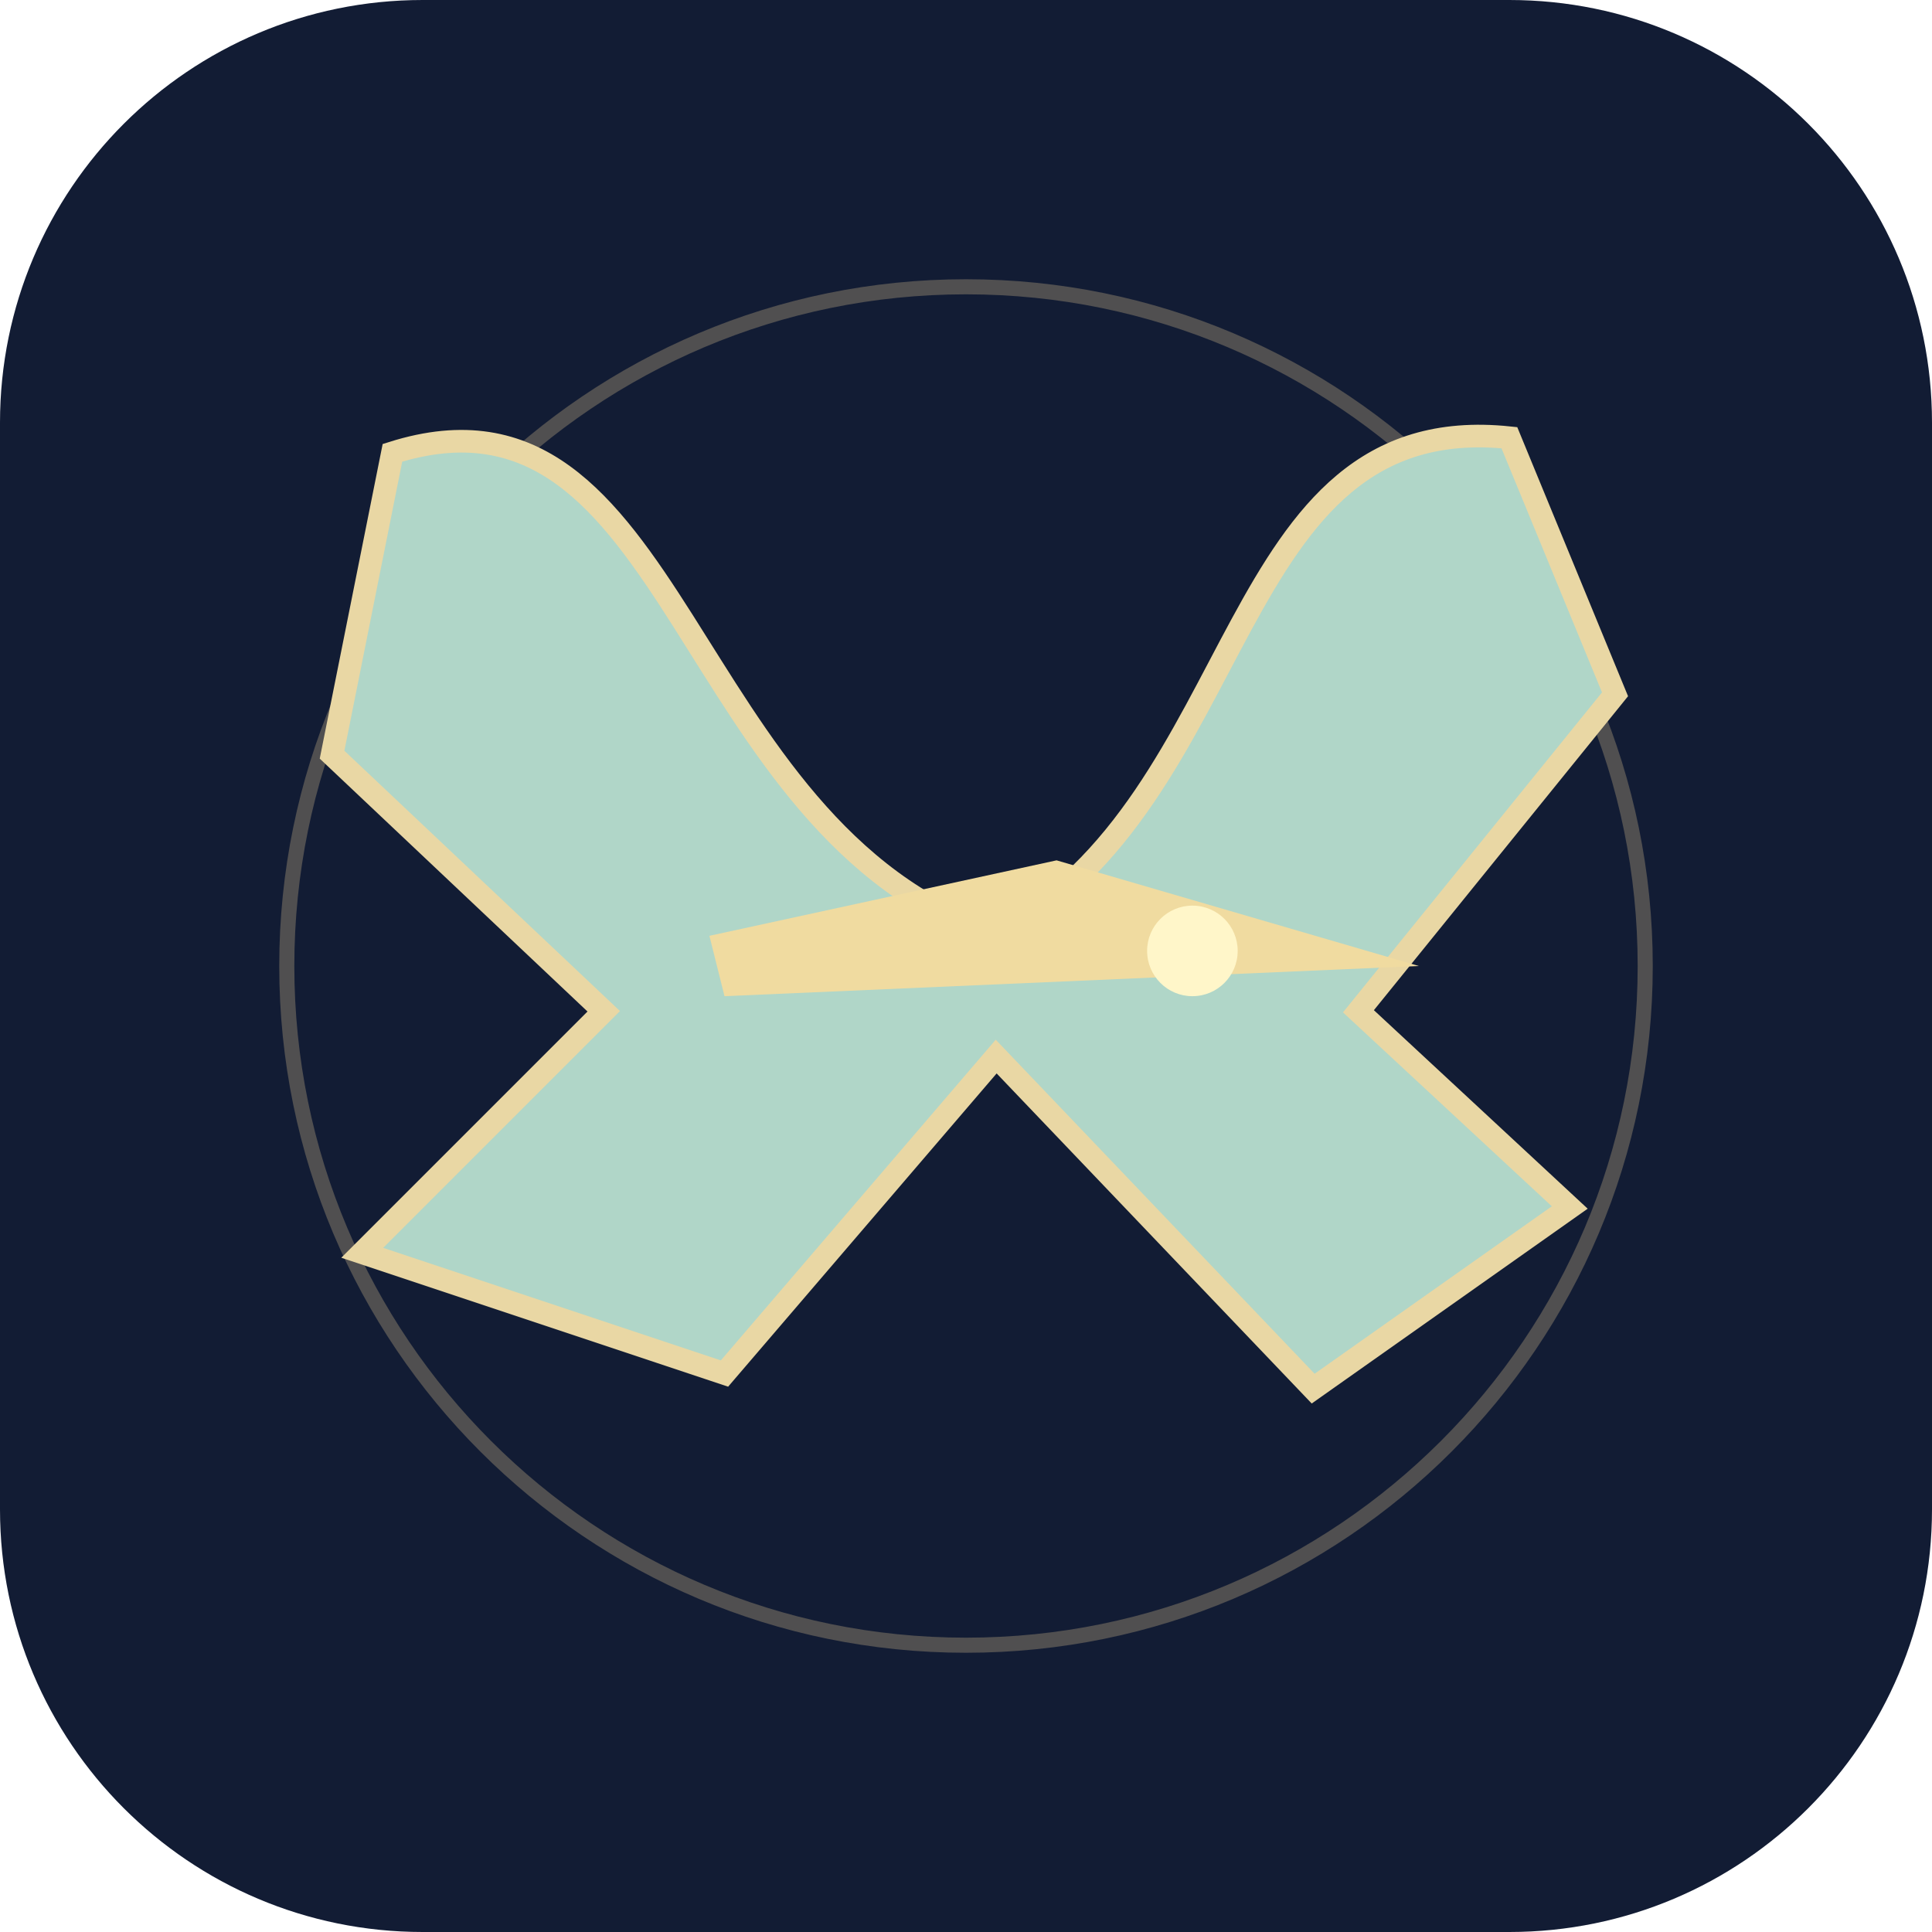
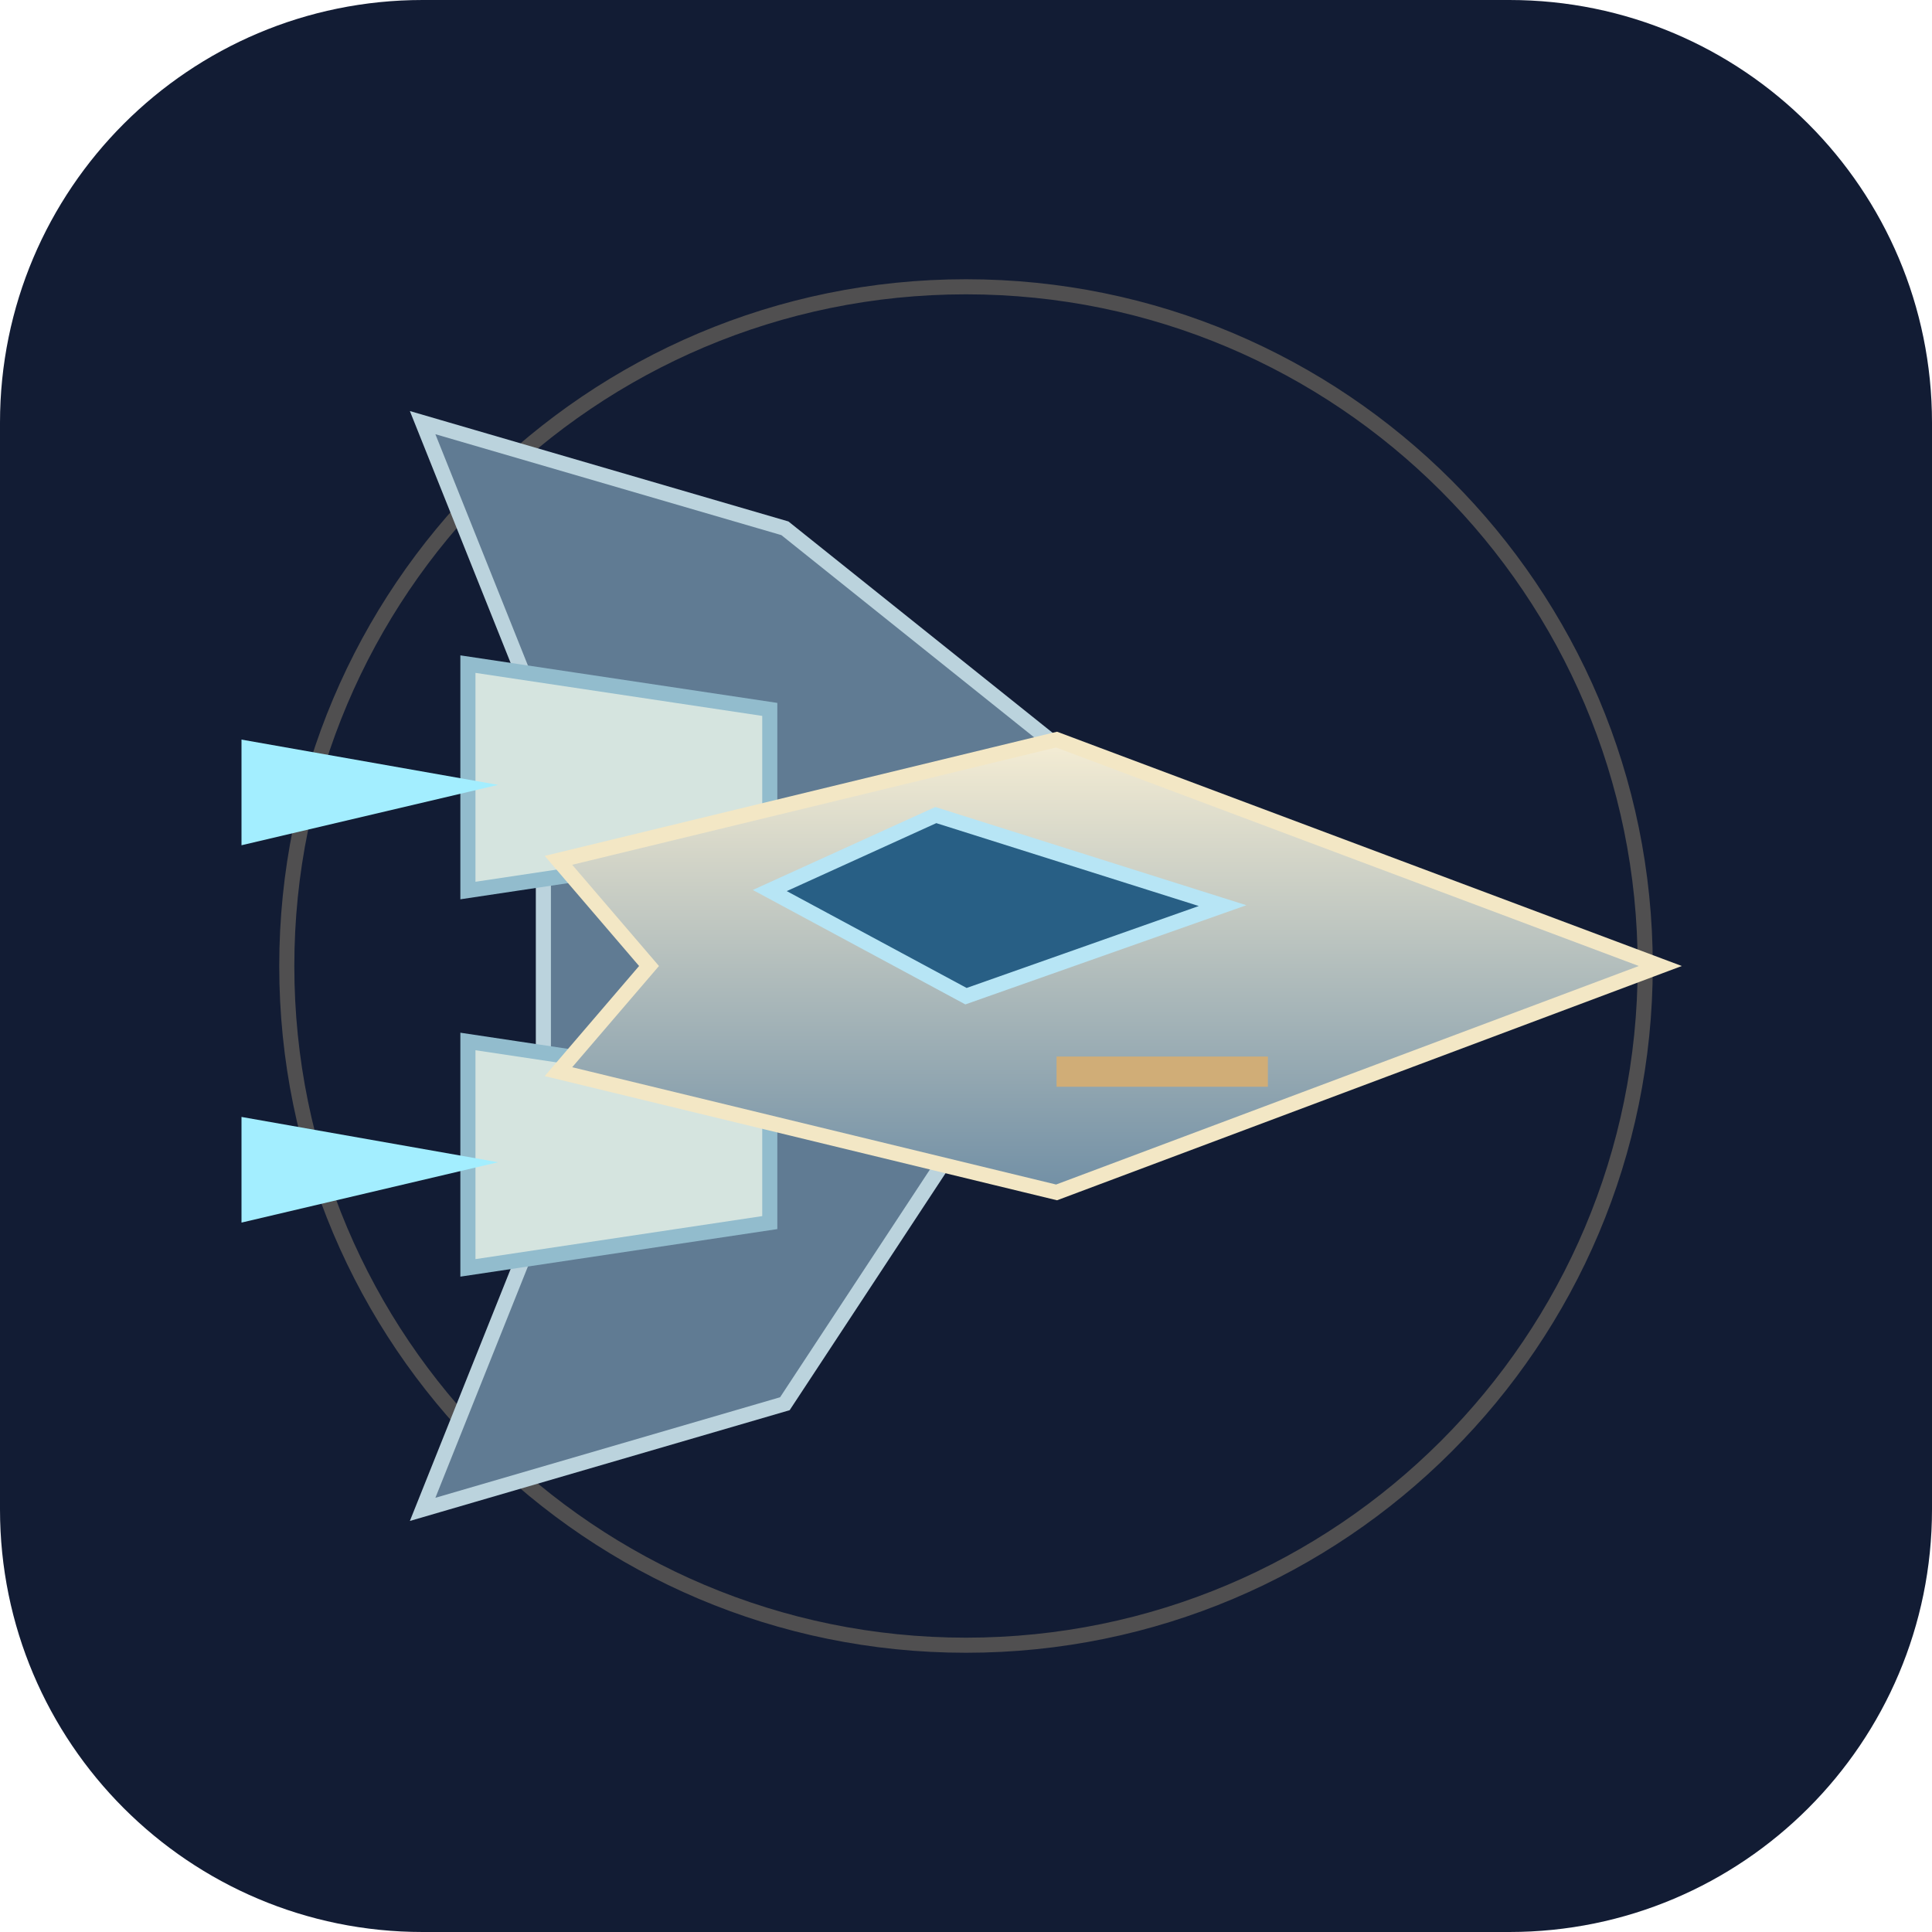
<svg xmlns="http://www.w3.org/2000/svg" viewBox="0 0 128 128">
+   <defs>
+     <linearGradient id="h" x2="0" y2="1">
+       <stop stop-color="#f5edd4" />
+       <stop offset="1" stop-color="#718fa5" />
+     </linearGradient>
+   </defs>
  <rect width="128" height="128" rx="28" fill="#121c34" />
  <circle cx="64" cy="64" r="45" fill="none" stroke="#dfc68f" stroke-opacity=".3" />
-   <path d="M66 62C45 55 45 24 26 30L22 50 40 67 24 83 48 91 66 70 87 92 104 80 90 67 107 46 100 29C81 27 83 53 66 62Z" fill="#b0d6c8" stroke="#e9d7a4" stroke-width="1.5" />
-   <path d="M48 66 94 64 70 57 47 62Z" fill="#f0dba0" />
-   <circle cx="79" cy="63" r="3" fill="#fff6c9" />
+   <path d="M36 48 28 28 52 35 77 55 52 93 28 100 36 80Z" fill="#607b93" stroke="#bbd3dd" />
+   <path d="m31 44 20 3v9l-20 3zm0 25 20 3v9l-20 3Z" fill="#d5e4df" stroke="#92bccd" />
+   <path d="m16 49 17 3-17 4zm0 25 17 3-17 4Z" fill="#a3eeff" />
+   <path d="m110 64-40-15-33 8 6 7-6 7 33 8Z" fill="url(#h)" stroke="#f3e7c5" />
+   <path d="m81 60-19-6-11 5 13 7Z" fill="#285f85" stroke="#b7e5f5" />
+   <path d="M70 71h14" stroke="#d0ad77" stroke-width="2" />
</svg>
